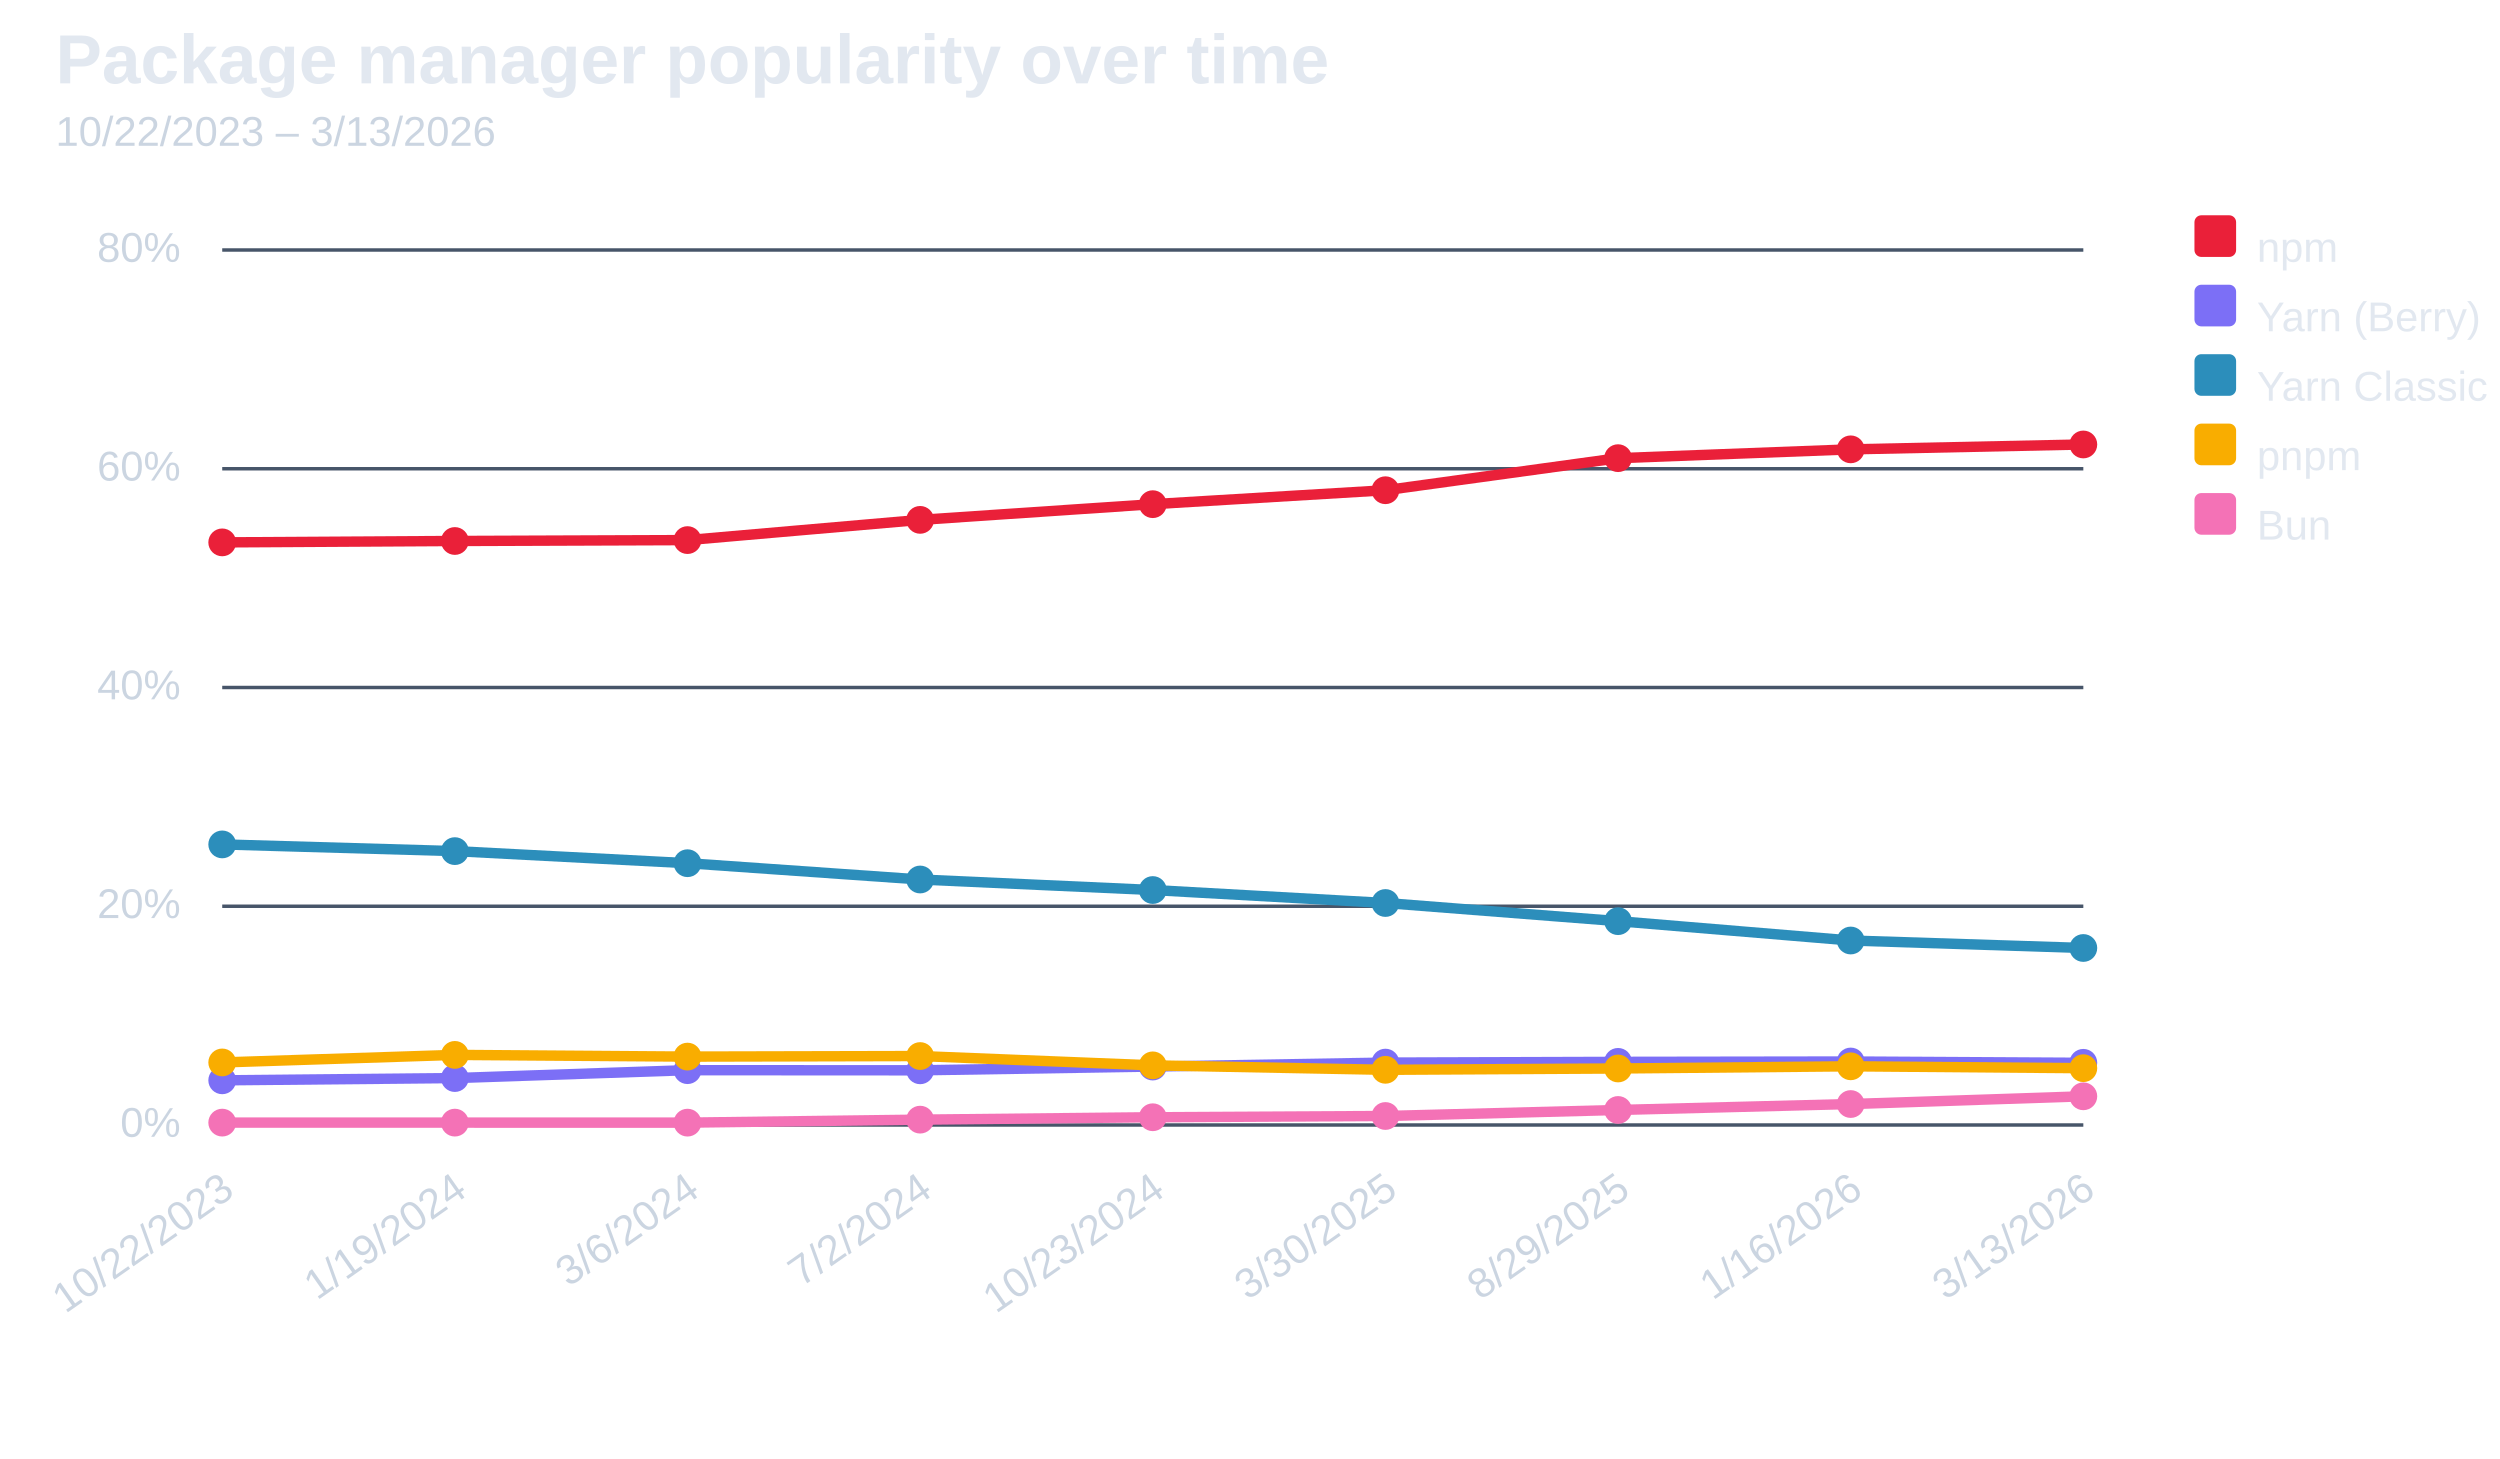
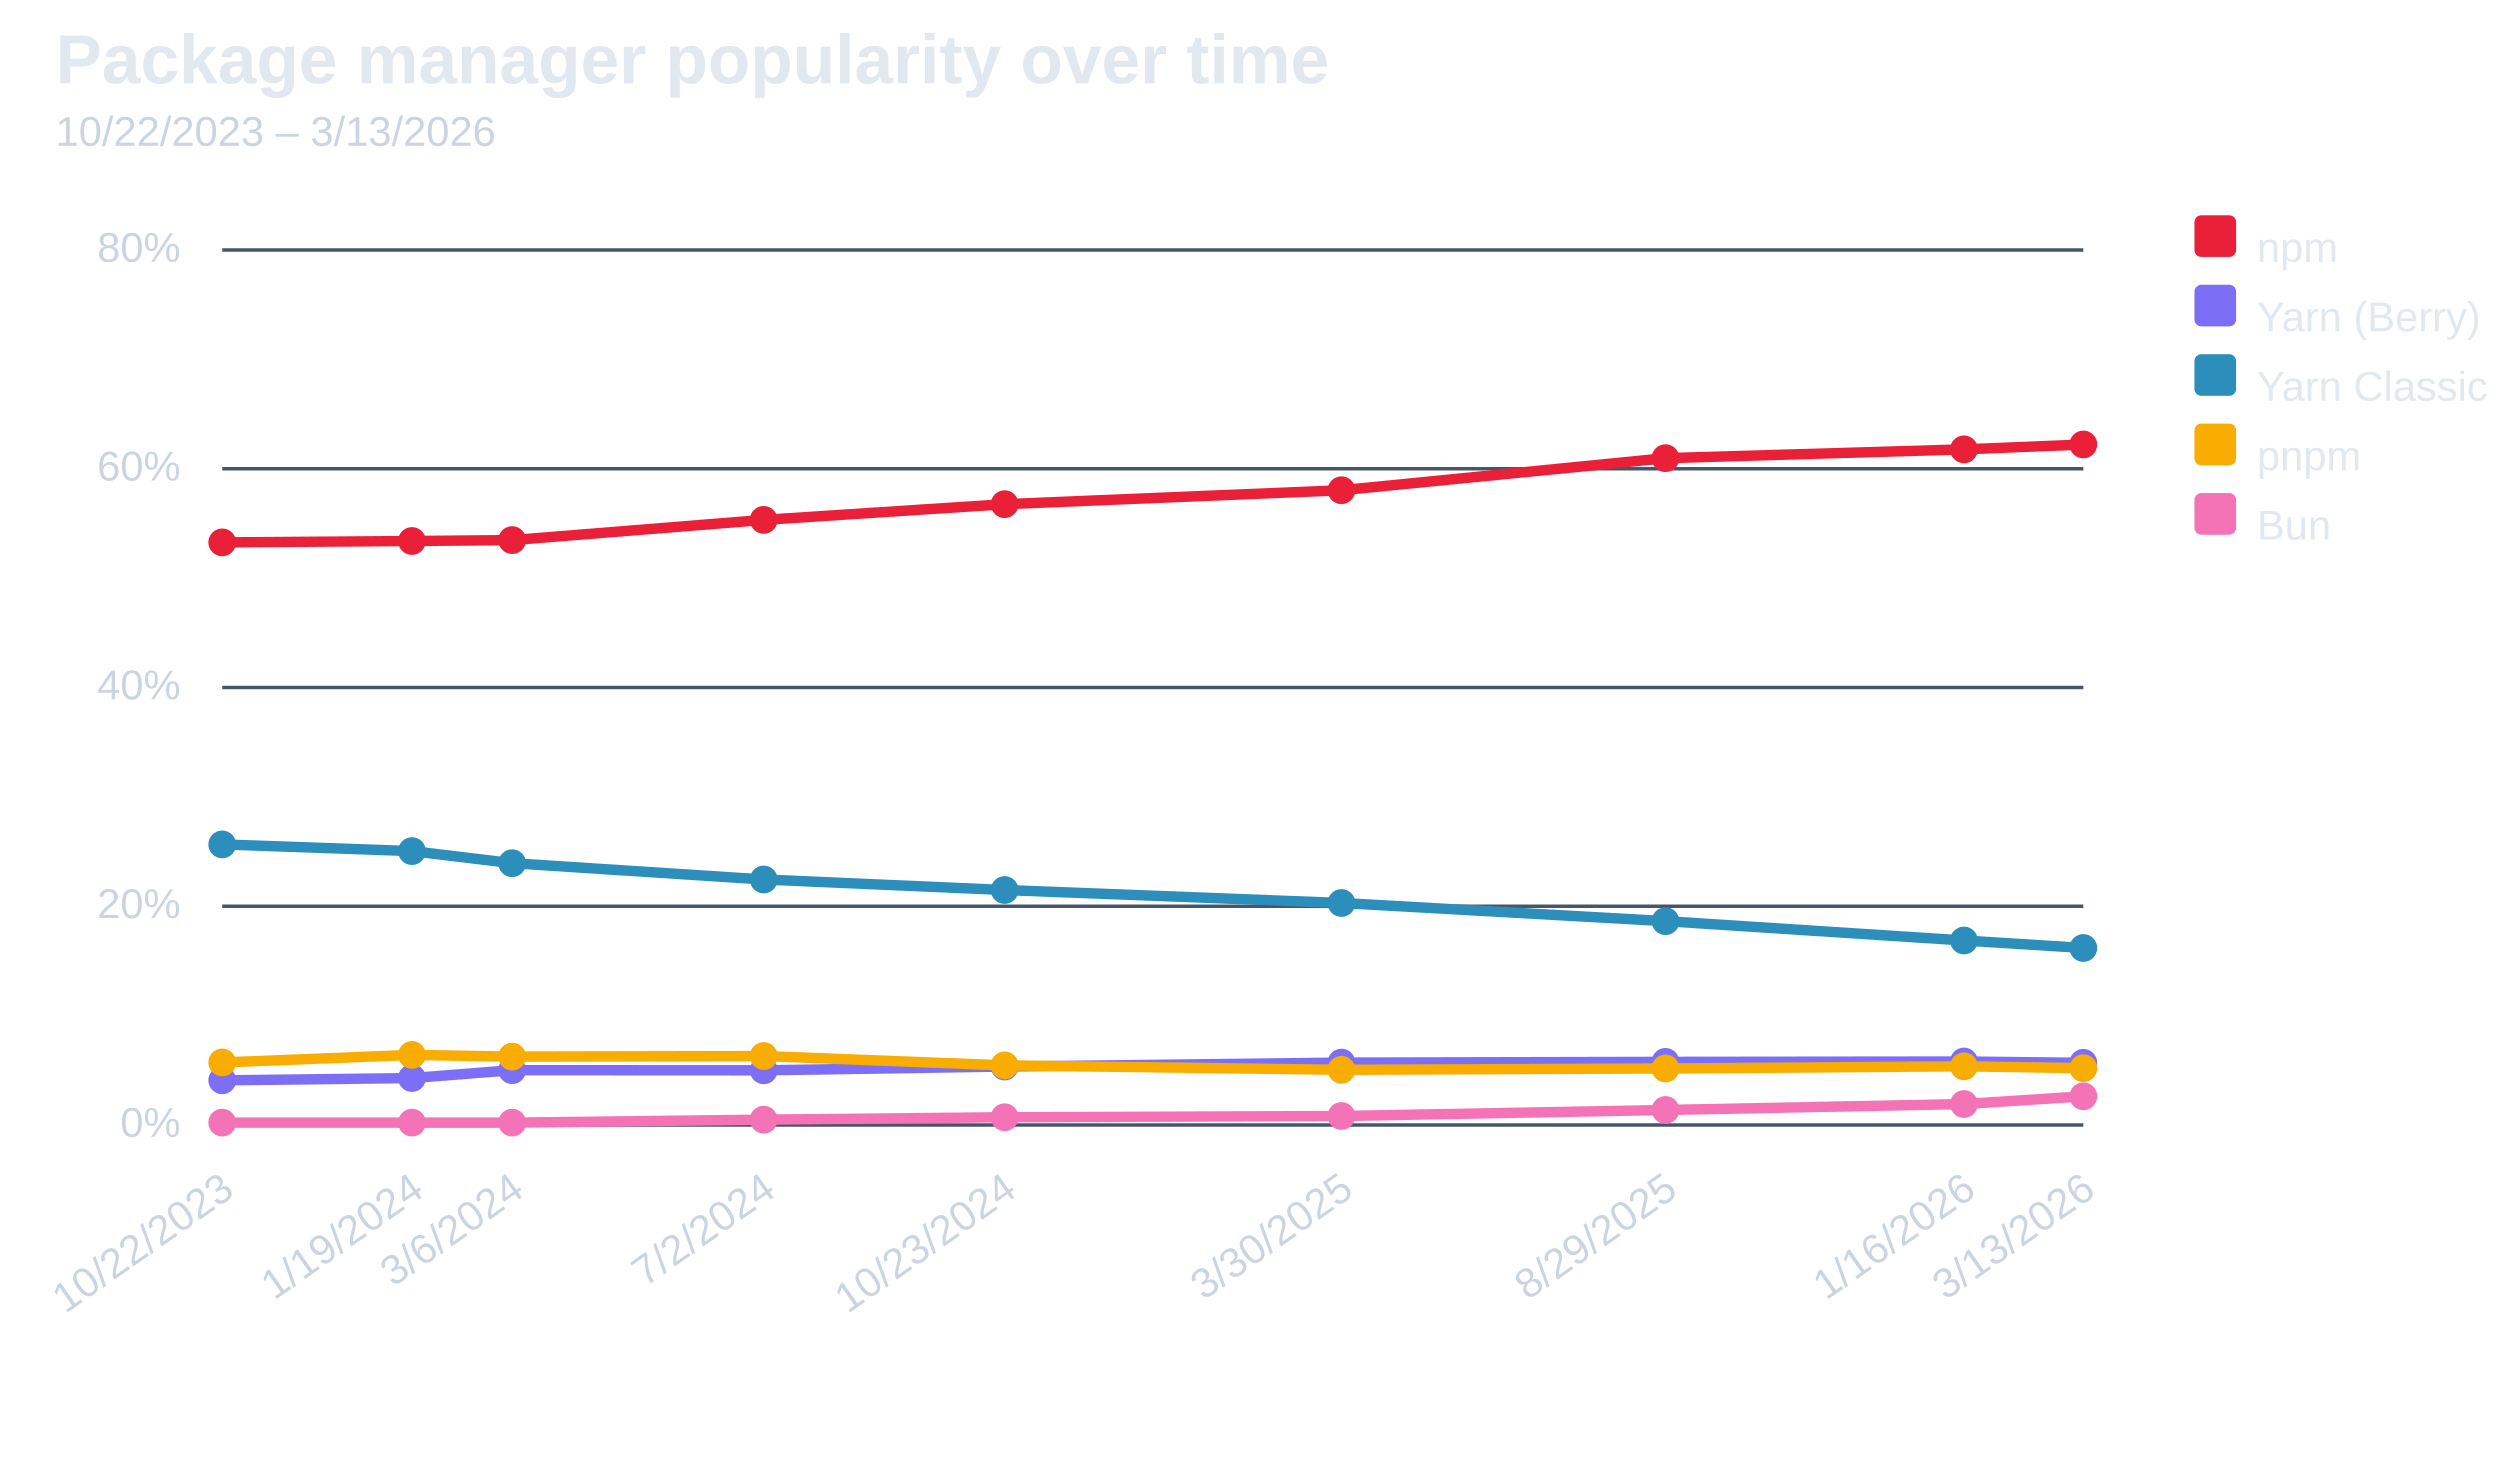
<svg xmlns="http://www.w3.org/2000/svg" width="720" height="420" viewBox="0 0 720 420" role="img" aria-label="Package manager popularity over time">
  <style>
    text { font-family: "Helvetica Neue", Arial, sans-serif; }
    .title { font-size: 20px; font-weight: 700; fill: #e2e8f0; }
    .subtitle { font-size: 12px; fill: #cbd5e1; }
    .axis { stroke: #475569; stroke-width: 1; }
    .legend { font-size: 12px; fill: #e2e8f0; }
    .tick { font-size: 12px; fill: #cbd5e1; }
  </style>
  <text class="title" x="16" y="24">Package manager popularity over time</text>
  <text class="subtitle" x="16" y="42">10/22/2023 – 3/13/2026</text>
  <g class="y-ticks">
    <line class="axis" x1="64" y1="324" x2="600" y2="324" />
    <text class="tick" x="52" y="324" dominant-baseline="middle" text-anchor="end">0%</text>
    <line class="axis" x1="64" y1="261" x2="600" y2="261" />
    <text class="tick" x="52" y="261" dominant-baseline="middle" text-anchor="end">20%</text>
    <line class="axis" x1="64" y1="198" x2="600" y2="198" />
    <text class="tick" x="52" y="198" dominant-baseline="middle" text-anchor="end">40%</text>
    <line class="axis" x1="64" y1="135" x2="600" y2="135" />
    <text class="tick" x="52" y="135" dominant-baseline="middle" text-anchor="end">60%</text>
    <line class="axis" x1="64" y1="72" x2="600" y2="72" />
    <text class="tick" x="52" y="72" dominant-baseline="middle" text-anchor="end">80%</text>
  </g>
  <g class="x-ticks">
    <text class="tick" x="68" y="344" text-anchor="end" transform="rotate(-35 68 344)">10/22/2023</text>
-     <text class="tick" x="135" y="344" text-anchor="end" transform="rotate(-35 135 344)">1/19/2024</text>
-     <text class="tick" x="202" y="344" text-anchor="end" transform="rotate(-35 202 344)">3/6/2024</text>
-     <text class="tick" x="269" y="344" text-anchor="end" transform="rotate(-35 269 344)">7/2/2024</text>
-     <text class="tick" x="336" y="344" text-anchor="end" transform="rotate(-35 336 344)">10/23/2024</text>
-     <text class="tick" x="403" y="344" text-anchor="end" transform="rotate(-35 403 344)">3/30/2025</text>
-     <text class="tick" x="470" y="344" text-anchor="end" transform="rotate(-35 470 344)">8/29/2025</text>
-     <text class="tick" x="537" y="344" text-anchor="end" transform="rotate(-35 537 344)">1/16/2026</text>
+     <text class="tick" x="122.644" y="344" text-anchor="end" transform="rotate(-35 122.6438 344)">1/19/2024</text>
+     <text class="tick" x="151.501" y="344" text-anchor="end" transform="rotate(-35 151.5006 344)">3/6/2024</text>
+     <text class="tick" x="223.95" y="344" text-anchor="end" transform="rotate(-35 223.9496 344)">7/2/2024</text>
+     <text class="tick" x="293.329" y="344" text-anchor="end" transform="rotate(-35 293.3288 344)">10/23/2024</text>
+     <text class="tick" x="390.337" y="344" text-anchor="end" transform="rotate(-35 390.3368 344)">3/30/2025</text>
+     <text class="tick" x="483.661" y="344" text-anchor="end" transform="rotate(-35 483.6609 344)">8/29/2025</text>
+     <text class="tick" x="569.617" y="344" text-anchor="end" transform="rotate(-35 569.6174 344)">1/16/2026</text>
    <text class="tick" x="604" y="344" text-anchor="end" transform="rotate(-35 604 344)">3/13/2026</text>
  </g>
  <g class="series-group">
    <g class="series" data-key="npm">
-       <polyline fill="none" stroke="#ea2039" stroke-width="3" points="64,156.206 131,155.806 198,155.547 265,149.723 332,145.202 399,141.186 466,131.952 533,129.411 600,128.008" />
+       <polyline fill="none" stroke="#ea2039" stroke-width="3" points="64,156.206 118.644,155.806 147.501,155.547 219.95,149.723 289.329,145.202 386.337,141.186 479.661,131.952 565.617,129.411 600,128.008" />
      <circle cx="64" cy="156.206" r="4" fill="#ea2039" />
-       <circle cx="131" cy="155.806" r="4" fill="#ea2039" />
-       <circle cx="198" cy="155.547" r="4" fill="#ea2039" />
-       <circle cx="265" cy="149.723" r="4" fill="#ea2039" />
-       <circle cx="332" cy="145.202" r="4" fill="#ea2039" />
-       <circle cx="399" cy="141.186" r="4" fill="#ea2039" />
-       <circle cx="466" cy="131.952" r="4" fill="#ea2039" />
-       <circle cx="533" cy="129.411" r="4" fill="#ea2039" />
+       <circle cx="118.644" cy="155.806" r="4" fill="#ea2039" />
+       <circle cx="147.501" cy="155.547" r="4" fill="#ea2039" />
+       <circle cx="219.95" cy="149.723" r="4" fill="#ea2039" />
+       <circle cx="289.329" cy="145.202" r="4" fill="#ea2039" />
+       <circle cx="386.337" cy="141.186" r="4" fill="#ea2039" />
+       <circle cx="479.661" cy="131.952" r="4" fill="#ea2039" />
+       <circle cx="565.617" cy="129.411" r="4" fill="#ea2039" />
      <circle cx="600" cy="128.008" r="4" fill="#ea2039" />
    </g>
    <g class="series" data-key="yarn_modern">
-       <polyline fill="none" stroke="#7c6ff6" stroke-width="3" points="64,311.132 131,310.483 198,308.208 265,308.25 332,307.168 399,306.03 466,305.817 533,305.714 600,306.089" />
+       <polyline fill="none" stroke="#7c6ff6" stroke-width="3" points="64,311.132 118.644,310.483 147.501,308.208 219.95,308.25 289.329,307.168 386.337,306.03 479.661,305.817 565.617,305.714 600,306.089" />
      <circle cx="64" cy="311.132" r="4" fill="#7c6ff6" />
-       <circle cx="131" cy="310.483" r="4" fill="#7c6ff6" />
-       <circle cx="198" cy="308.208" r="4" fill="#7c6ff6" />
-       <circle cx="265" cy="308.25" r="4" fill="#7c6ff6" />
-       <circle cx="332" cy="307.168" r="4" fill="#7c6ff6" />
-       <circle cx="399" cy="306.03" r="4" fill="#7c6ff6" />
-       <circle cx="466" cy="305.817" r="4" fill="#7c6ff6" />
-       <circle cx="533" cy="305.714" r="4" fill="#7c6ff6" />
+       <circle cx="118.644" cy="310.483" r="4" fill="#7c6ff6" />
+       <circle cx="147.501" cy="308.208" r="4" fill="#7c6ff6" />
+       <circle cx="219.95" cy="308.25" r="4" fill="#7c6ff6" />
+       <circle cx="289.329" cy="307.168" r="4" fill="#7c6ff6" />
+       <circle cx="386.337" cy="306.03" r="4" fill="#7c6ff6" />
+       <circle cx="479.661" cy="305.817" r="4" fill="#7c6ff6" />
+       <circle cx="565.617" cy="305.714" r="4" fill="#7c6ff6" />
      <circle cx="600" cy="306.089" r="4" fill="#7c6ff6" />
    </g>
    <g class="series" data-key="yarn_classic">
-       <polyline fill="none" stroke="#2c8ebb" stroke-width="3" points="64,243.191 131,245.122 198,248.604 265,253.296 332,256.328 399,260.067 466,265.295 533,270.867 600,273.021" />
+       <polyline fill="none" stroke="#2c8ebb" stroke-width="3" points="64,243.191 118.644,245.122 147.501,248.604 219.95,253.296 289.329,256.328 386.337,260.067 479.661,265.295 565.617,270.867 600,273.021" />
      <circle cx="64" cy="243.191" r="4" fill="#2c8ebb" />
-       <circle cx="131" cy="245.122" r="4" fill="#2c8ebb" />
-       <circle cx="198" cy="248.604" r="4" fill="#2c8ebb" />
-       <circle cx="265" cy="253.296" r="4" fill="#2c8ebb" />
-       <circle cx="332" cy="256.328" r="4" fill="#2c8ebb" />
-       <circle cx="399" cy="260.067" r="4" fill="#2c8ebb" />
-       <circle cx="466" cy="265.295" r="4" fill="#2c8ebb" />
-       <circle cx="533" cy="270.867" r="4" fill="#2c8ebb" />
+       <circle cx="118.644" cy="245.122" r="4" fill="#2c8ebb" />
+       <circle cx="147.501" cy="248.604" r="4" fill="#2c8ebb" />
+       <circle cx="219.95" cy="253.296" r="4" fill="#2c8ebb" />
+       <circle cx="289.329" cy="256.328" r="4" fill="#2c8ebb" />
+       <circle cx="386.337" cy="260.067" r="4" fill="#2c8ebb" />
+       <circle cx="479.661" cy="265.295" r="4" fill="#2c8ebb" />
+       <circle cx="565.617" cy="270.867" r="4" fill="#2c8ebb" />
      <circle cx="600" cy="273.021" r="4" fill="#2c8ebb" />
    </g>
    <g class="series" data-key="pnpm">
-       <polyline fill="none" stroke="#f9ad00" stroke-width="3" points="64,305.985 131,303.81 198,304.302 265,304.141 332,306.824 399,308.103 466,307.722 533,307.094 600,307.639" />
+       <polyline fill="none" stroke="#f9ad00" stroke-width="3" points="64,305.985 118.644,303.81 147.501,304.302 219.95,304.141 289.329,306.824 386.337,308.103 479.661,307.722 565.617,307.094 600,307.639" />
      <circle cx="64" cy="305.985" r="4" fill="#f9ad00" />
-       <circle cx="131" cy="303.81" r="4" fill="#f9ad00" />
-       <circle cx="198" cy="304.302" r="4" fill="#f9ad00" />
-       <circle cx="265" cy="304.141" r="4" fill="#f9ad00" />
-       <circle cx="332" cy="306.824" r="4" fill="#f9ad00" />
-       <circle cx="399" cy="308.103" r="4" fill="#f9ad00" />
-       <circle cx="466" cy="307.722" r="4" fill="#f9ad00" />
-       <circle cx="533" cy="307.094" r="4" fill="#f9ad00" />
+       <circle cx="118.644" cy="303.81" r="4" fill="#f9ad00" />
+       <circle cx="147.501" cy="304.302" r="4" fill="#f9ad00" />
+       <circle cx="219.95" cy="304.141" r="4" fill="#f9ad00" />
+       <circle cx="289.329" cy="306.824" r="4" fill="#f9ad00" />
+       <circle cx="386.337" cy="308.103" r="4" fill="#f9ad00" />
+       <circle cx="479.661" cy="307.722" r="4" fill="#f9ad00" />
+       <circle cx="565.617" cy="307.094" r="4" fill="#f9ad00" />
      <circle cx="600" cy="307.639" r="4" fill="#f9ad00" />
    </g>
    <g class="series" data-key="bun">
-       <polyline fill="none" stroke="#f472b6" stroke-width="3" points="64,323.314 131,323.316 198,323.321 265,322.459 332,321.767 399,321.408 466,319.671 533,317.962 600,315.733" />
+       <polyline fill="none" stroke="#f472b6" stroke-width="3" points="64,323.314 118.644,323.316 147.501,323.321 219.95,322.459 289.329,321.767 386.337,321.408 479.661,319.671 565.617,317.962 600,315.733" />
      <circle cx="64" cy="323.314" r="4" fill="#f472b6" />
-       <circle cx="131" cy="323.316" r="4" fill="#f472b6" />
-       <circle cx="198" cy="323.321" r="4" fill="#f472b6" />
-       <circle cx="265" cy="322.459" r="4" fill="#f472b6" />
-       <circle cx="332" cy="321.767" r="4" fill="#f472b6" />
-       <circle cx="399" cy="321.408" r="4" fill="#f472b6" />
-       <circle cx="466" cy="319.671" r="4" fill="#f472b6" />
-       <circle cx="533" cy="317.962" r="4" fill="#f472b6" />
+       <circle cx="118.644" cy="323.316" r="4" fill="#f472b6" />
+       <circle cx="147.501" cy="323.321" r="4" fill="#f472b6" />
+       <circle cx="219.95" cy="322.459" r="4" fill="#f472b6" />
+       <circle cx="289.329" cy="321.767" r="4" fill="#f472b6" />
+       <circle cx="386.337" cy="321.408" r="4" fill="#f472b6" />
+       <circle cx="479.661" cy="319.671" r="4" fill="#f472b6" />
+       <circle cx="565.617" cy="317.962" r="4" fill="#f472b6" />
      <circle cx="600" cy="315.733" r="4" fill="#f472b6" />
    </g>
  </g>
  <g class="legend-group">
    <g class="legend-item" data-key="npm">
      <rect x="632" y="62" width="12" height="12" rx="2" fill="#ea2039" />
      <text class="legend" x="650" y="72" dominant-baseline="middle">npm</text>
    </g>
    <g class="legend-item" data-key="yarn_modern">
      <rect x="632" y="82" width="12" height="12" rx="2" fill="#7c6ff6" />
      <text class="legend" x="650" y="92" dominant-baseline="middle">Yarn (Berry)</text>
    </g>
    <g class="legend-item" data-key="yarn_classic">
      <rect x="632" y="102" width="12" height="12" rx="2" fill="#2c8ebb" />
      <text class="legend" x="650" y="112" dominant-baseline="middle">Yarn Classic</text>
    </g>
    <g class="legend-item" data-key="pnpm">
      <rect x="632" y="122" width="12" height="12" rx="2" fill="#f9ad00" />
      <text class="legend" x="650" y="132" dominant-baseline="middle">pnpm</text>
    </g>
    <g class="legend-item" data-key="bun">
      <rect x="632" y="142" width="12" height="12" rx="2" fill="#f472b6" />
      <text class="legend" x="650" y="152" dominant-baseline="middle">Bun</text>
    </g>
  </g>
</svg>
